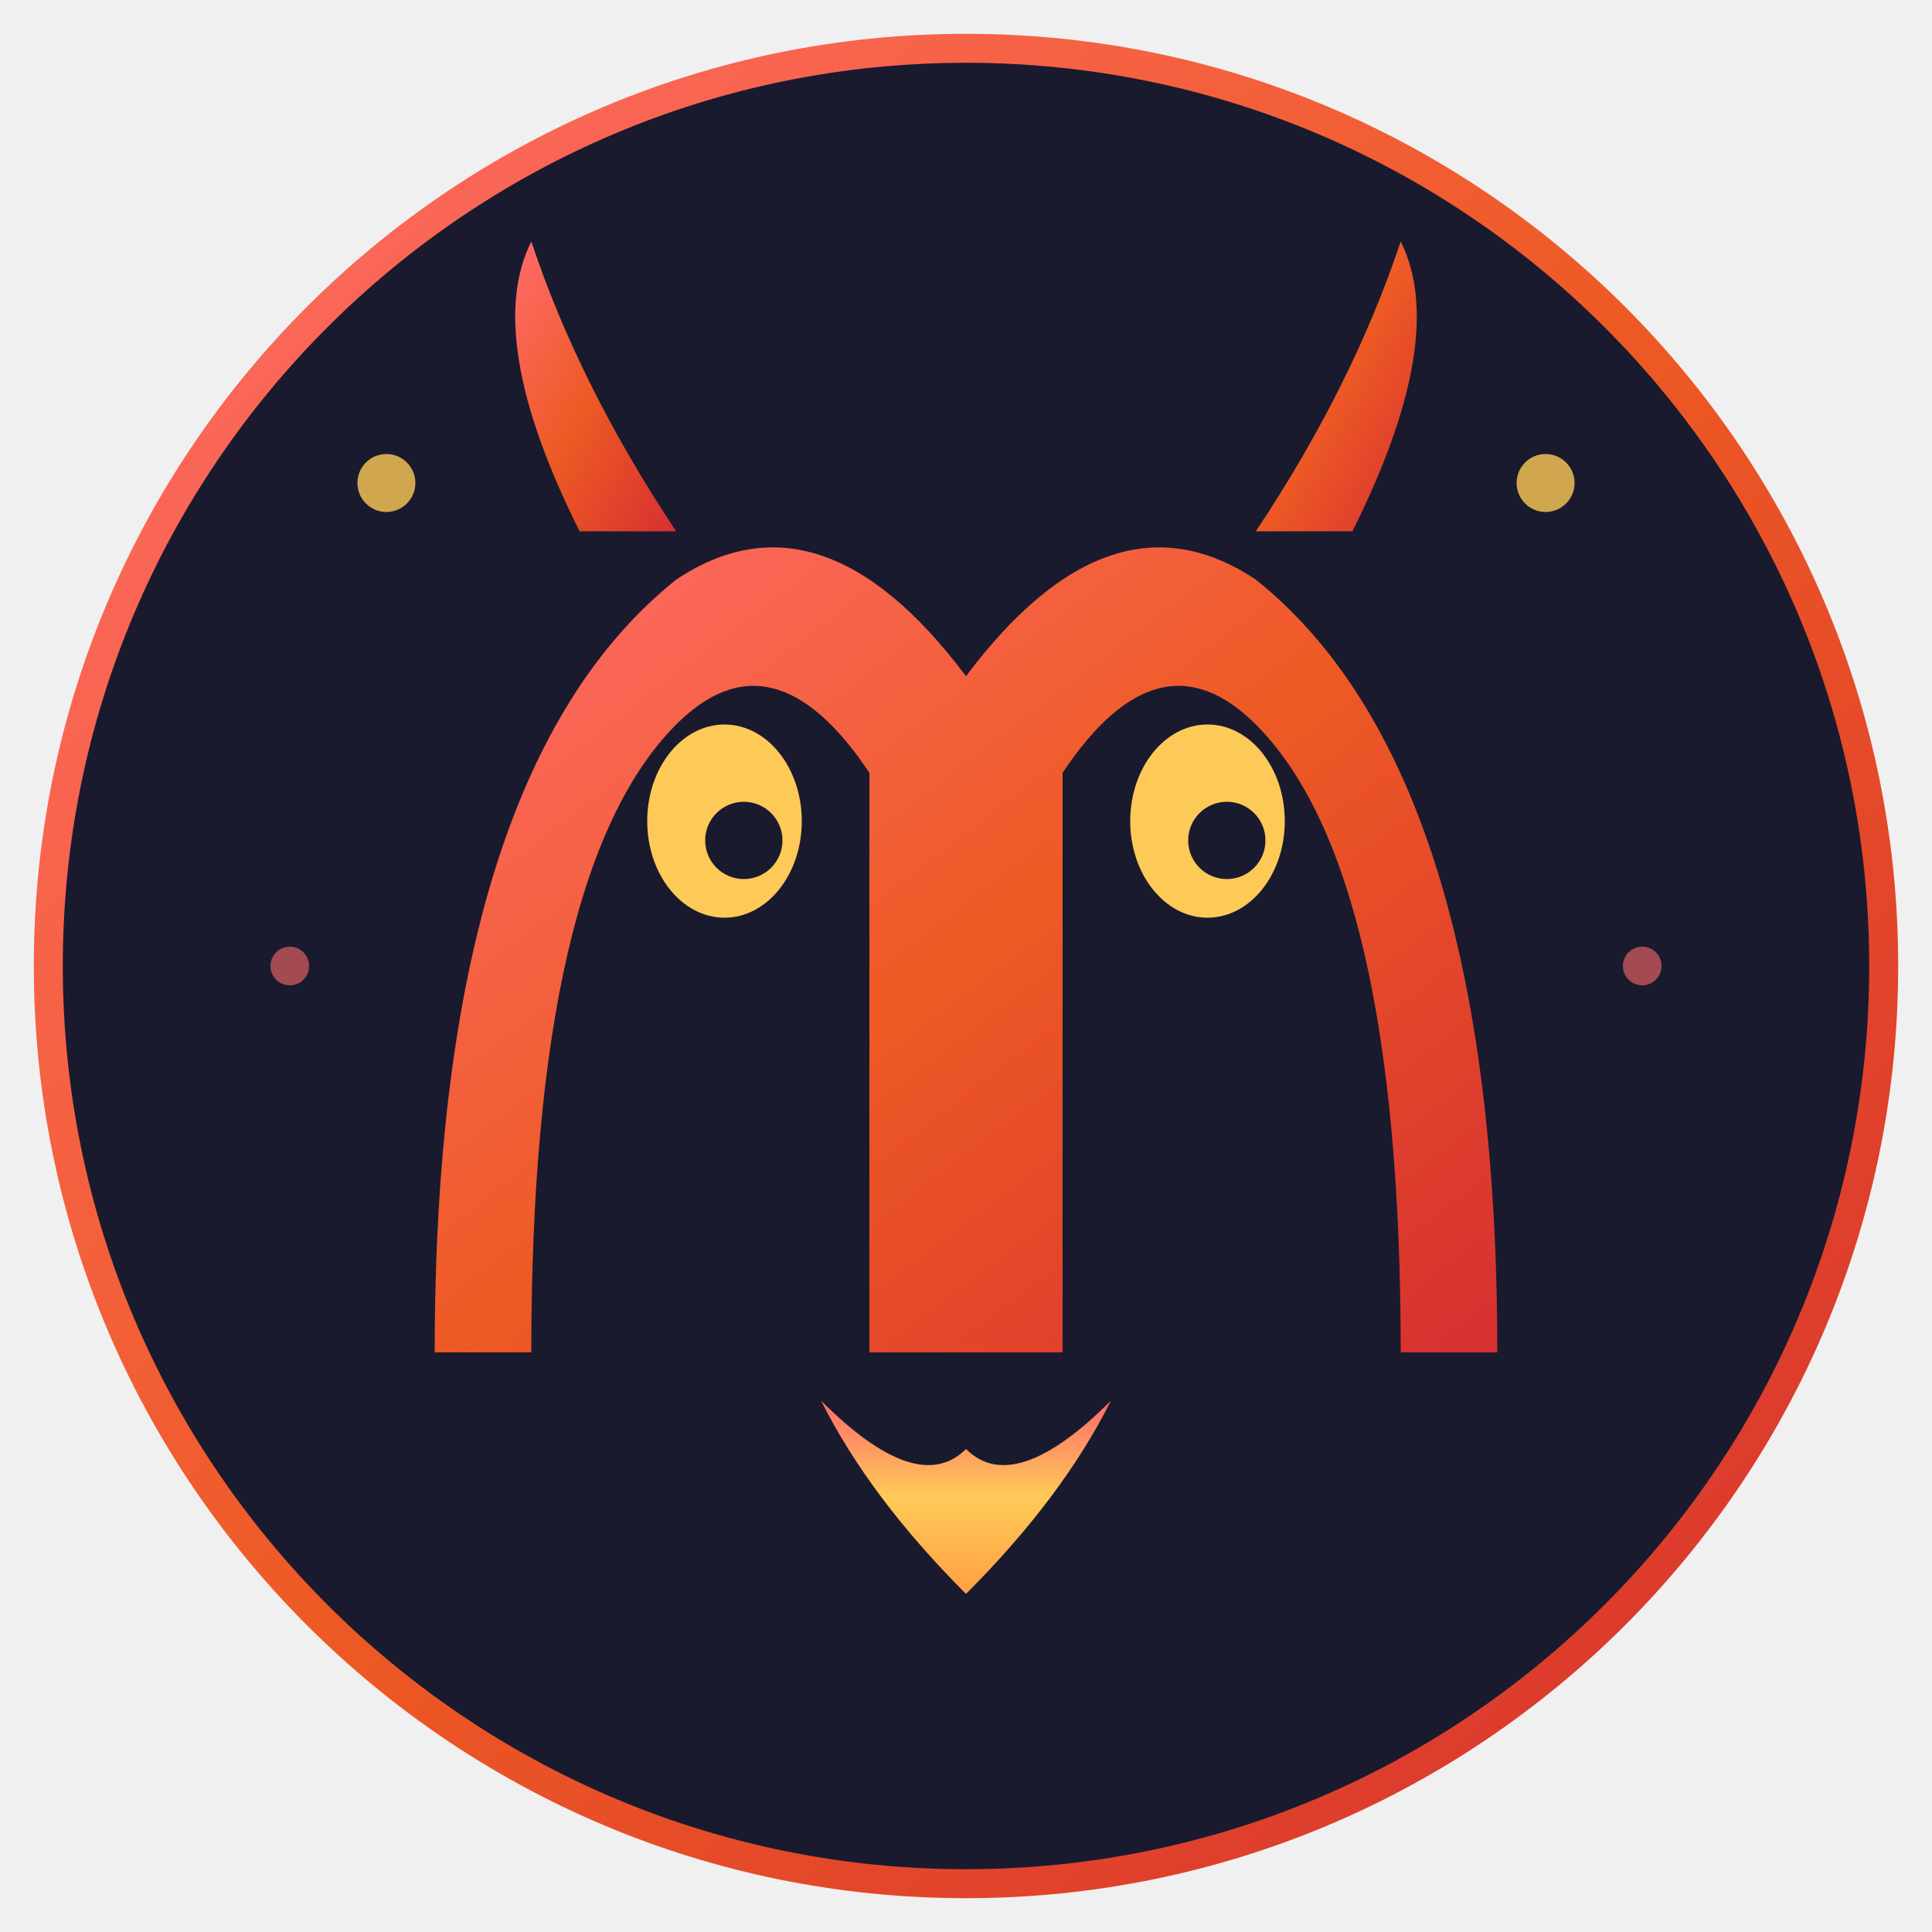
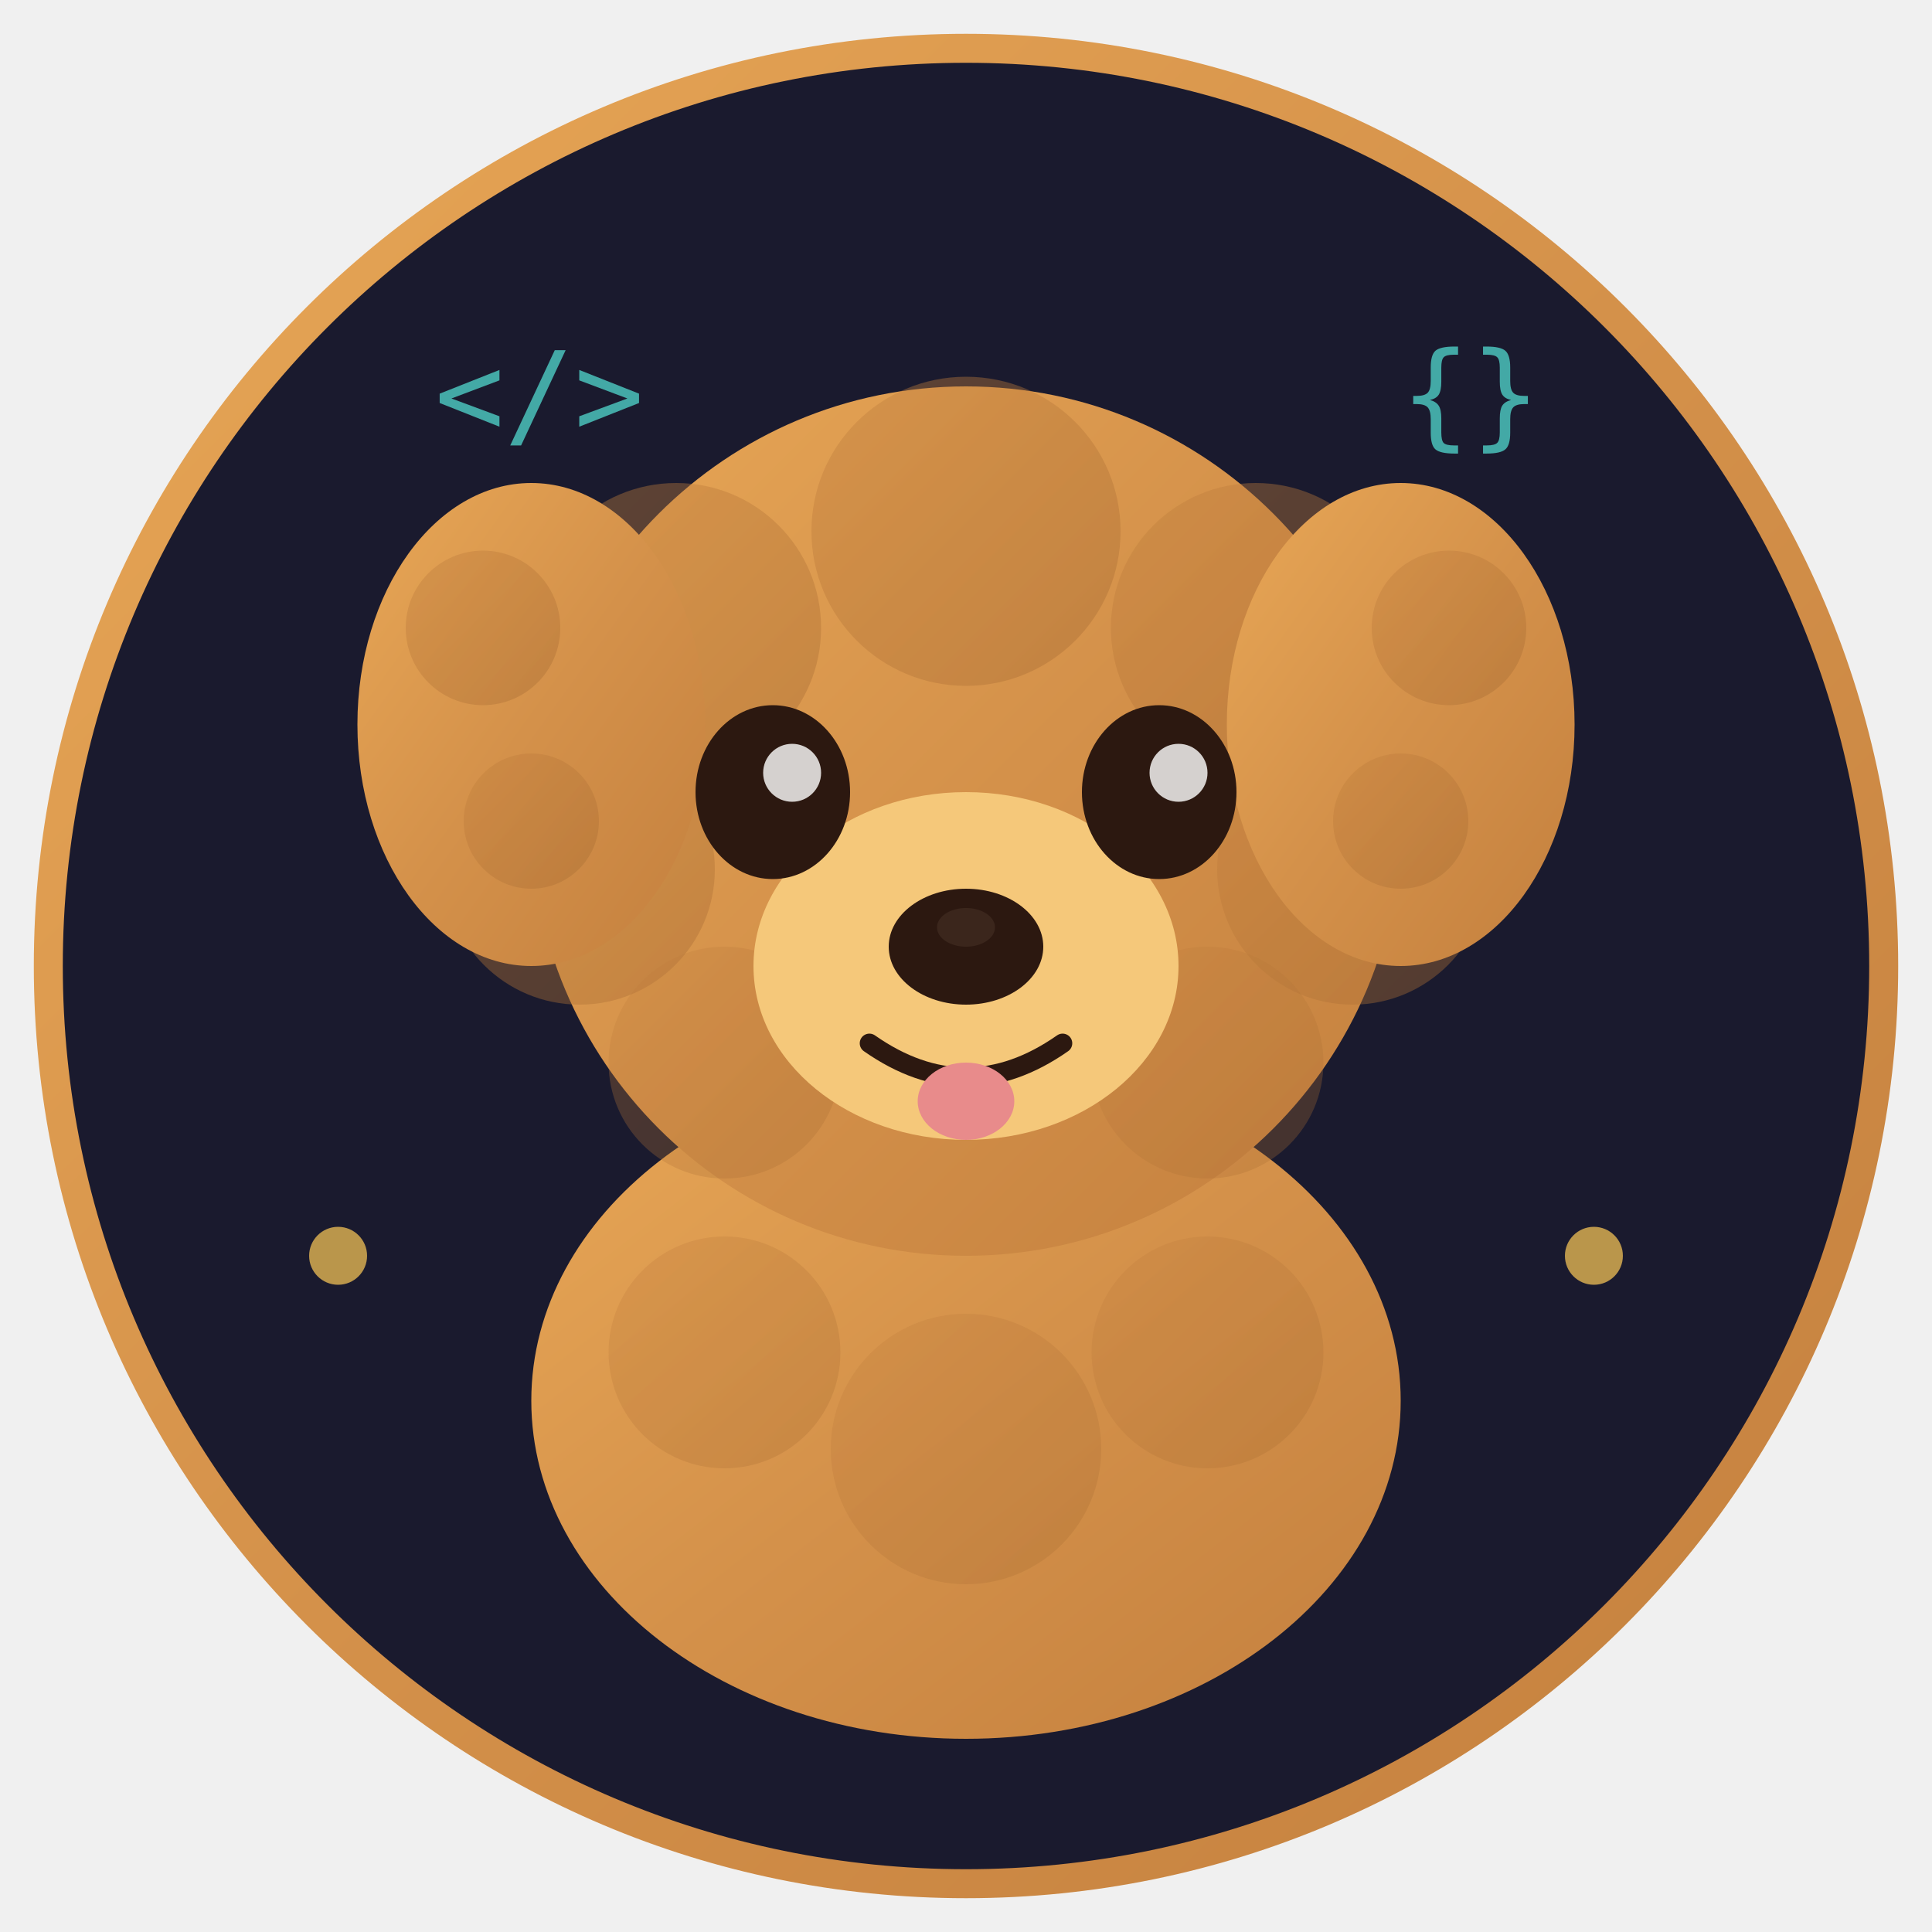
<svg xmlns="http://www.w3.org/2000/svg" viewBox="0 0 200 200">
  <defs>
-     <linearGradient id="dragonGrad" x1="0%" y1="0%" x2="100%" y2="100%">
-       <stop offset="0%" style="stop-color:#FF6B6B" />
-       <stop offset="50%" style="stop-color:#EE5A24" />
-       <stop offset="100%" style="stop-color:#D63031" />
+     <linearGradient id="furGrad" x1="0%" y1="0%" x2="100%" y2="100%">
+       <stop offset="0%" style="stop-color:#E8A756" />
+       <stop offset="50%" style="stop-color:#D4914A" />
+       <stop offset="100%" style="stop-color:#C4803E" />
    </linearGradient>
-     <linearGradient id="fireGrad" x1="0%" y1="100%" x2="0%" y2="0%">
-       <stop offset="0%" style="stop-color:#FF9F43" />
-       <stop offset="50%" style="stop-color:#FECA57" />
-       <stop offset="100%" style="stop-color:#FF6B6B" />
+     <linearGradient id="darkFur" x1="0%" y1="0%" x2="100%" y2="100%">
+       <stop offset="0%" style="stop-color:#C4803E" />
+       <stop offset="100%" style="stop-color:#A66B32" />
    </linearGradient>
+     <filter id="fuzzy">
+       <feTurbulence type="fractalNoise" baseFrequency="0.05" numOctaves="3" result="noise" />
+       <feDisplacementMap in="SourceGraphic" in2="noise" scale="2" xChannelSelector="R" yChannelSelector="G" />
+     </filter>
  </defs>
-   <circle cx="100" cy="100" r="95" fill="#1a1a2e" stroke="url(#dragonGrad)" stroke-width="3" />
-   <path d="M 45 140             Q 45 80 70 60             Q 85 50 100 70             Q 115 50 130 60             Q 155 80 155 140            L 145 140            Q 145 90 130 75            Q 120 65 110 80            L 110 140            L 90 140            L 90 80            Q 80 65 70 75            Q 55 90 55 140            Z" fill="url(#dragonGrad)" />
-   <ellipse cx="75" cy="85" rx="8" ry="10" fill="#FECA57" />
-   <ellipse cx="125" cy="85" rx="8" ry="10" fill="#FECA57" />
-   <circle cx="77" cy="87" r="4" fill="#1a1a2e" />
-   <circle cx="127" cy="87" r="4" fill="#1a1a2e" />
-   <path d="M 85 145             Q 90 155 100 165             Q 110 155 115 145            Q 105 155 100 150            Q 95 155 85 145" fill="url(#fireGrad)" />
-   <path d="M 60 55 Q 50 35 55 25 Q 60 40 70 55" fill="url(#dragonGrad)" />
-   <path d="M 140 55 Q 150 35 145 25 Q 140 40 130 55" fill="url(#dragonGrad)" />
-   <circle cx="40" cy="50" r="3" fill="#FECA57" opacity="0.8" />
-   <circle cx="160" cy="50" r="3" fill="#FECA57" opacity="0.8" />
-   <circle cx="30" cy="100" r="2" fill="#FF6B6B" opacity="0.6" />
-   <circle cx="170" cy="100" r="2" fill="#FF6B6B" opacity="0.6" />
+   <circle cx="100" cy="100" r="95" fill="#1a1a2e" stroke="url(#furGrad)" stroke-width="3" />
+   <ellipse cx="100" cy="145" rx="45" ry="35" fill="url(#furGrad)" />
+   <circle cx="75" cy="140" r="12" fill="url(#darkFur)" opacity="0.3" />
+   <circle cx="100" cy="150" r="14" fill="url(#darkFur)" opacity="0.3" />
+   <circle cx="125" cy="140" r="12" fill="url(#darkFur)" opacity="0.3" />
+   <circle cx="100" cy="85" r="45" fill="url(#furGrad)" />
+   <circle cx="70" cy="65" r="15" fill="url(#darkFur)" opacity="0.4" />
+   <circle cx="100" cy="55" r="16" fill="url(#darkFur)" opacity="0.4" />
+   <circle cx="130" cy="65" r="15" fill="url(#darkFur)" opacity="0.4" />
+   <circle cx="60" cy="90" r="14" fill="url(#darkFur)" opacity="0.4" />
+   <circle cx="140" cy="90" r="14" fill="url(#darkFur)" opacity="0.4" />
+   <circle cx="75" cy="110" r="12" fill="url(#darkFur)" opacity="0.3" />
+   <circle cx="125" cy="110" r="12" fill="url(#darkFur)" opacity="0.3" />
+   <ellipse cx="55" cy="75" rx="18" ry="25" fill="url(#furGrad)" />
+   <ellipse cx="145" cy="75" rx="18" ry="25" fill="url(#furGrad)" />
+   <circle cx="50" cy="65" r="8" fill="url(#darkFur)" opacity="0.4" />
+   <circle cx="150" cy="65" r="8" fill="url(#darkFur)" opacity="0.4" />
+   <circle cx="55" cy="85" r="7" fill="url(#darkFur)" opacity="0.4" />
+   <circle cx="145" cy="85" r="7" fill="url(#darkFur)" opacity="0.4" />
+   <ellipse cx="100" cy="100" rx="22" ry="18" fill="#F5C87A" />
+   <ellipse cx="80" cy="82" rx="8" ry="9" fill="#2C1810" />
+   <ellipse cx="120" cy="82" rx="8" ry="9" fill="#2C1810" />
+   <circle cx="82" cy="80" r="3" fill="#FFFFFF" opacity="0.8" />
+   <circle cx="122" cy="80" r="3" fill="#FFFFFF" opacity="0.8" />
+   <ellipse cx="100" cy="98" rx="8" ry="6" fill="#2C1810" />
+   <ellipse cx="100" cy="96" rx="3" ry="2" fill="#4A3428" opacity="0.5" />
+   <path d="M 90 108 Q 100 115 110 108" stroke="#2C1810" stroke-width="2" fill="none" stroke-linecap="round" />
+   <ellipse cx="100" cy="114" rx="5" ry="4" fill="#E88B8B" />
+   <text x="45" y="45" font-family="monospace" font-size="12" fill="#4ECDC4" opacity="0.8">&lt;/&gt;</text>
+   <text x="145" y="45" font-family="monospace" font-size="12" fill="#4ECDC4" opacity="0.8">{}</text>
+   <circle cx="35" cy="130" r="3" fill="#FECA57" opacity="0.7" />
+   <circle cx="165" cy="130" r="3" fill="#FECA57" opacity="0.7" />
</svg>
